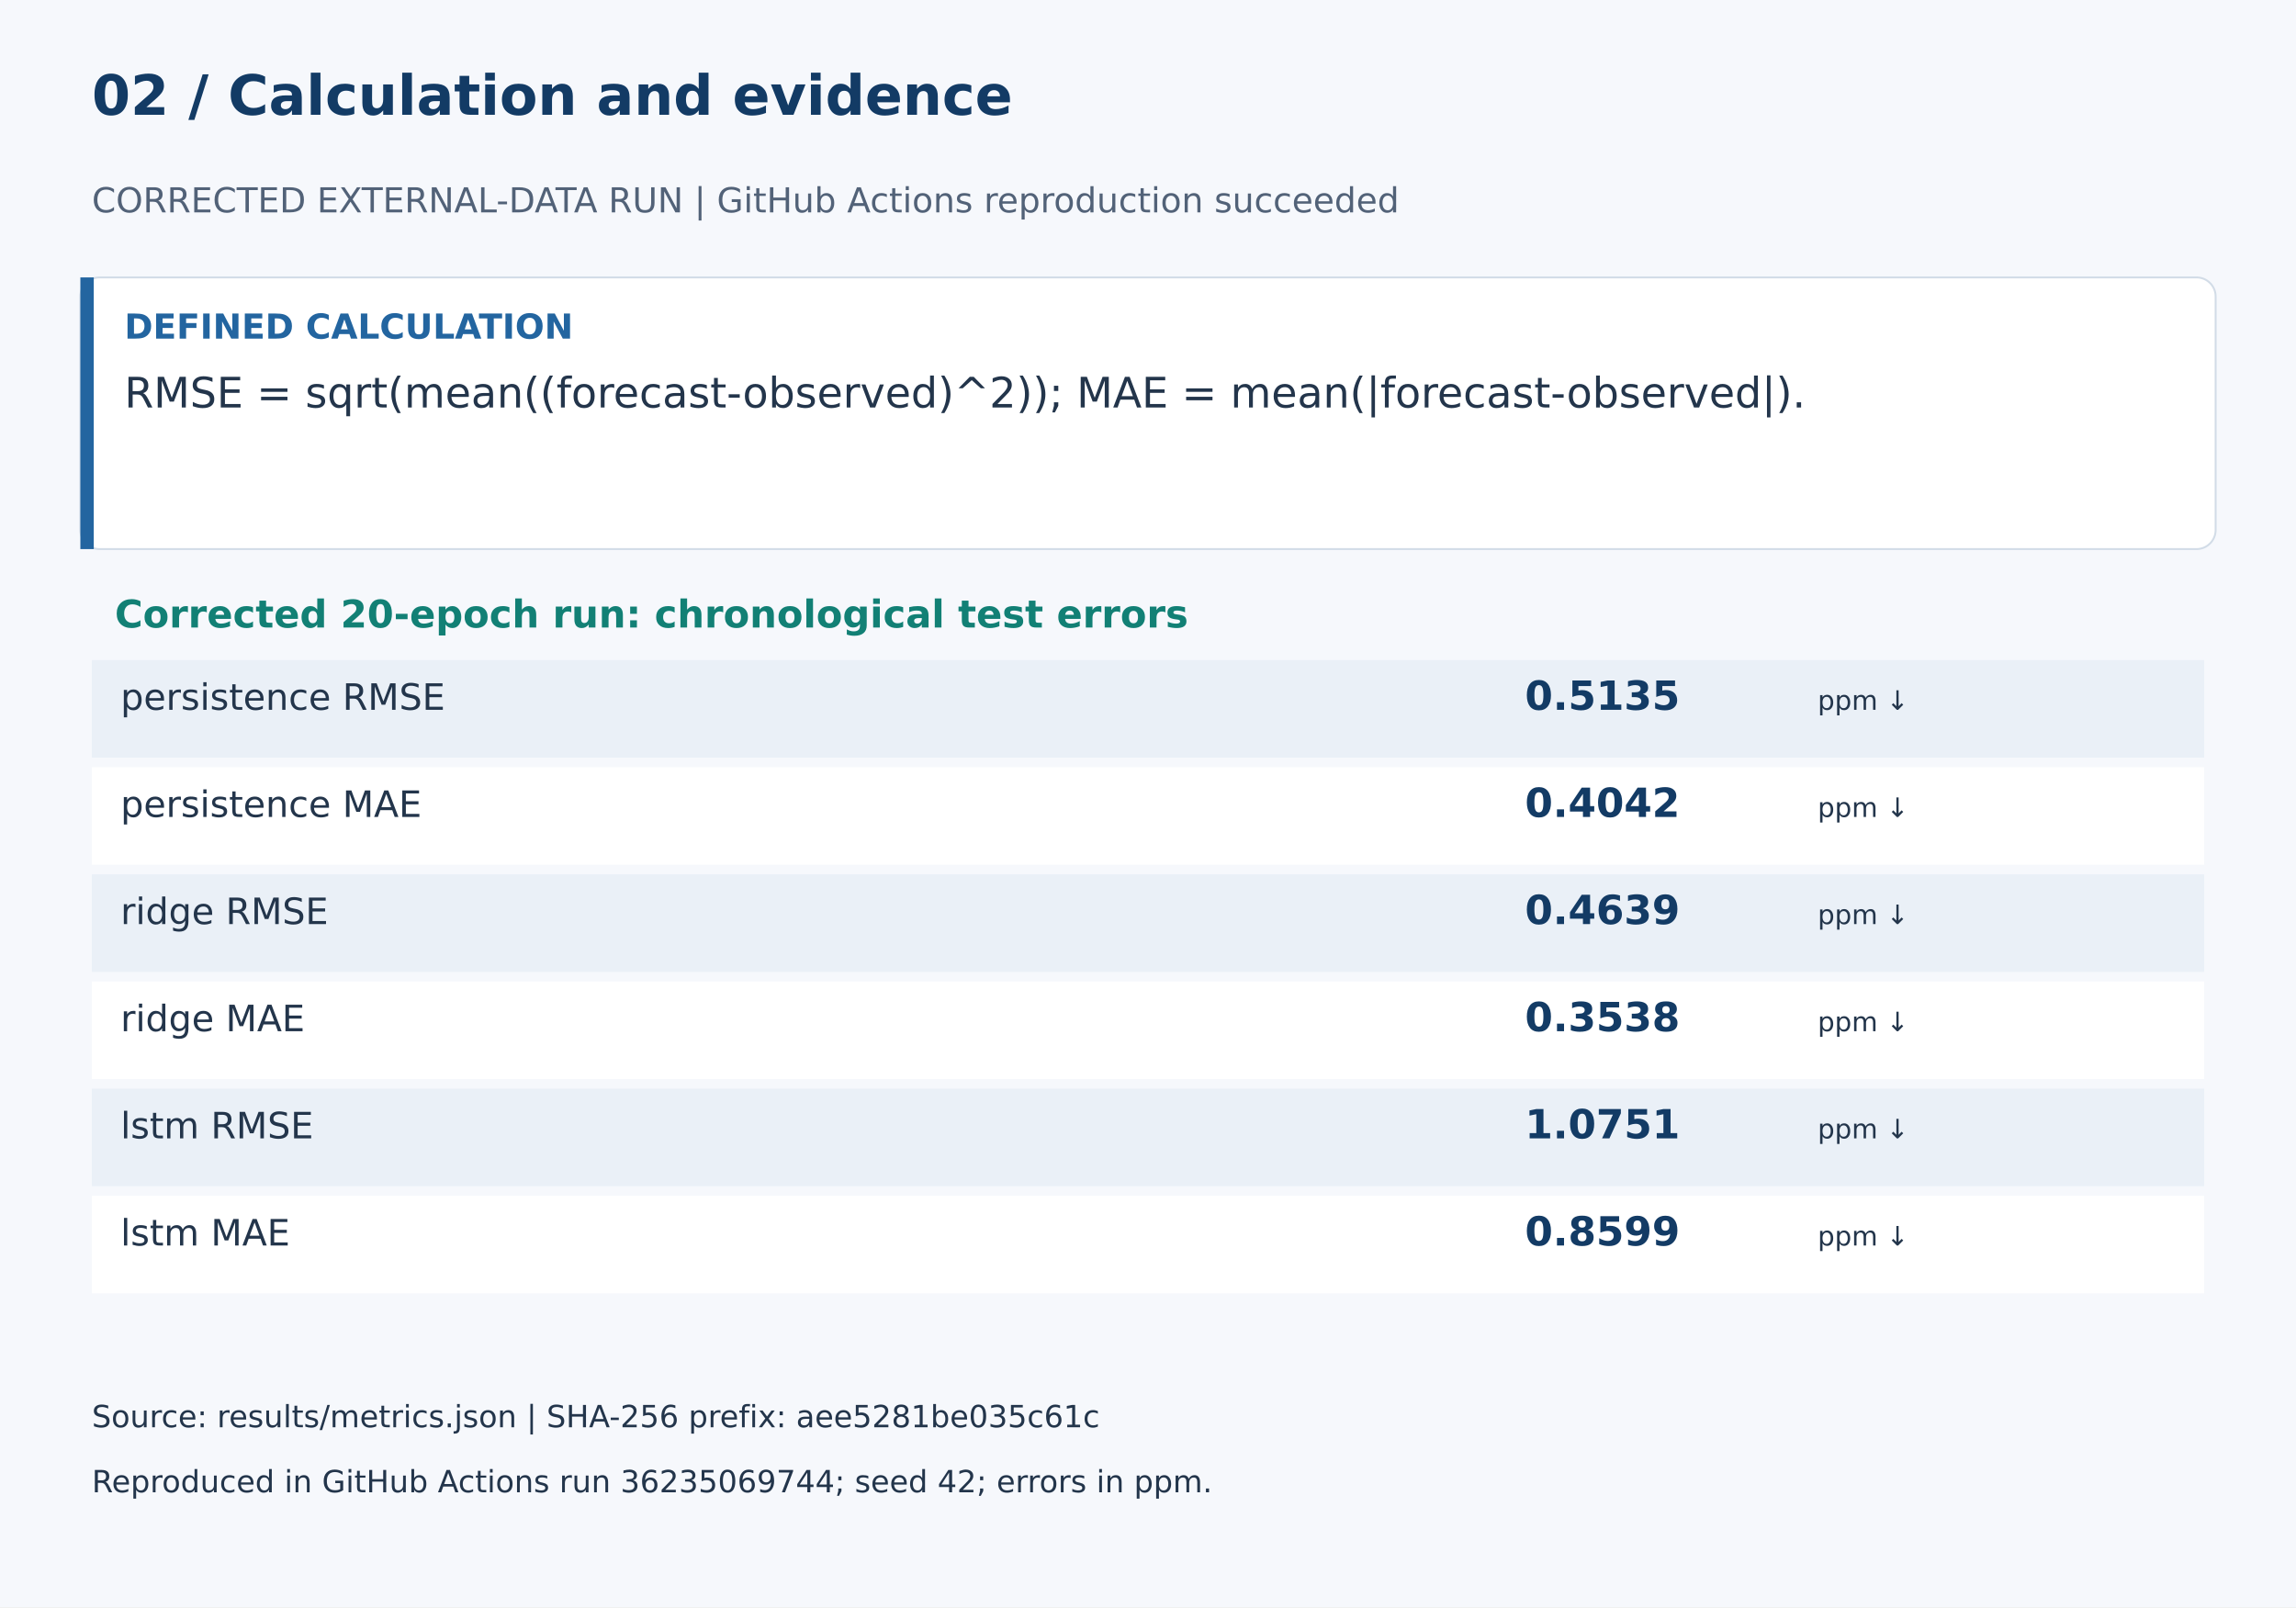
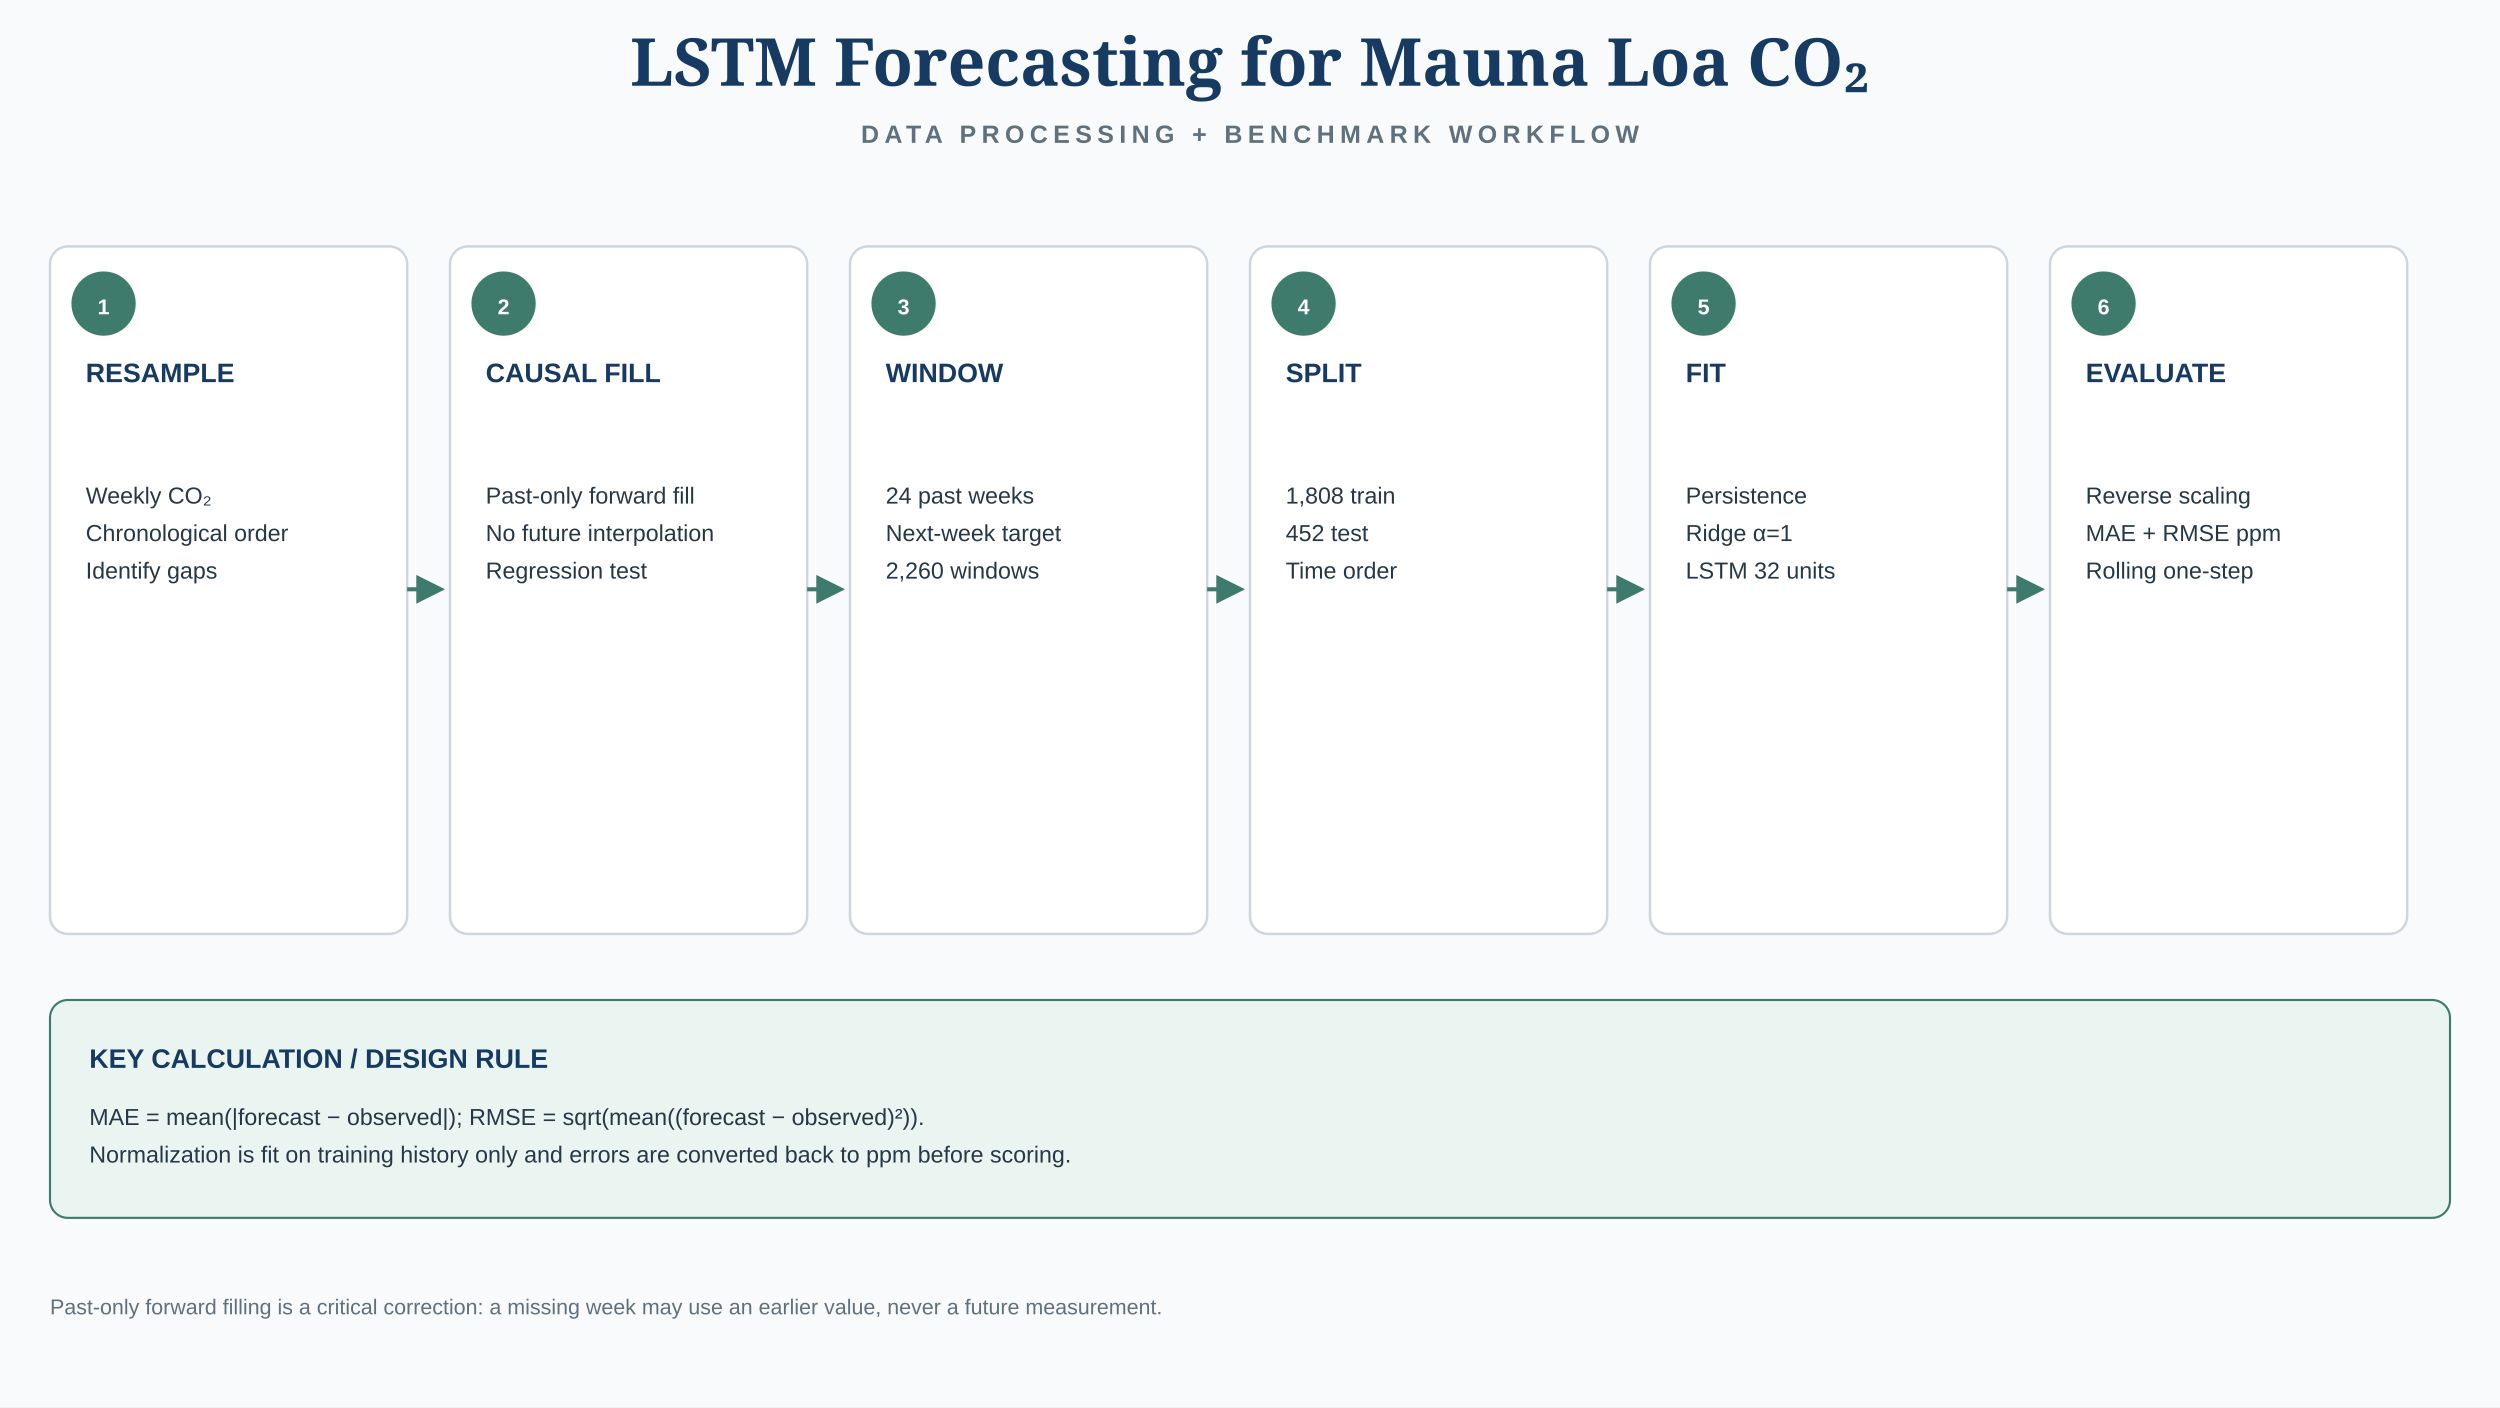
- <svg xmlns="http://www.w3.org/2000/svg" width="1200" height="840" viewBox="0 0 1200 840" role="img">
-   <rect width="1200" height="840" fill="#f6f8fc" />
-   <text x="48" y="60" font-family="DejaVu Sans,Arial,sans-serif" font-size="29" fill="#133b65" font-weight="700">02 / Calculation and evidence</text>
-   <text x="48" y="111" font-family="DejaVu Sans,Arial,sans-serif" font-size="18" fill="#526278" font-weight="400">CORRECTED EXTERNAL-DATA RUN | GitHub Actions reproduction succeeded</text>
-   <rect x="42" y="145" width="1116" height="142" rx="10" fill="white" stroke="#d2dce7" />
-   <rect x="42" y="145" width="7" height="142" fill="#2365a0" />
-   <text x="65" y="177" font-family="DejaVu Sans,Arial,sans-serif" font-size="18" fill="#2365a0" font-weight="700">DEFINED CALCULATION</text>
-   <text x="65" y="213" font-family="DejaVu Sans,Arial,sans-serif" font-size="22" fill="#23354b" font-weight="400">RMSE = sqrt(mean((forecast-observed)^2)); MAE = mean(|forecast-observed|).</text>
-   <text x="60" y="328" font-family="DejaVu Sans,Arial,sans-serif" font-size="20" fill="#128075" font-weight="700">Corrected 20-epoch run: chronological test errors</text>
-   <rect x="48" y="345" width="1104" height="51" fill="#eaf0f7" />
-   <text x="63" y="371" font-family="DejaVu Sans,Arial,sans-serif" font-size="19" fill="#23354b" font-weight="400">persistence RMSE</text>
-   <text x="797" y="371" font-family="DejaVu Sans,Arial,sans-serif" font-size="21" fill="#133b65" font-weight="700">0.5135</text>
-   <text x="950" y="371" font-family="DejaVu Sans,Arial,sans-serif" font-size="14" fill="#23354b" font-weight="400">ppm ↓</text>
-   <rect x="48" y="401" width="1104" height="51" fill="#ffffff" />
-   <text x="63" y="427" font-family="DejaVu Sans,Arial,sans-serif" font-size="19" fill="#23354b" font-weight="400">persistence MAE</text>
-   <text x="797" y="427" font-family="DejaVu Sans,Arial,sans-serif" font-size="21" fill="#133b65" font-weight="700">0.4042</text>
-   <text x="950" y="427" font-family="DejaVu Sans,Arial,sans-serif" font-size="14" fill="#23354b" font-weight="400">ppm ↓</text>
-   <rect x="48" y="457" width="1104" height="51" fill="#eaf0f7" />
-   <text x="63" y="483" font-family="DejaVu Sans,Arial,sans-serif" font-size="19" fill="#23354b" font-weight="400">ridge RMSE</text>
-   <text x="797" y="483" font-family="DejaVu Sans,Arial,sans-serif" font-size="21" fill="#133b65" font-weight="700">0.4639</text>
-   <text x="950" y="483" font-family="DejaVu Sans,Arial,sans-serif" font-size="14" fill="#23354b" font-weight="400">ppm ↓</text>
-   <rect x="48" y="513" width="1104" height="51" fill="#ffffff" />
-   <text x="63" y="539" font-family="DejaVu Sans,Arial,sans-serif" font-size="19" fill="#23354b" font-weight="400">ridge MAE</text>
-   <text x="797" y="539" font-family="DejaVu Sans,Arial,sans-serif" font-size="21" fill="#133b65" font-weight="700">0.3538</text>
-   <text x="950" y="539" font-family="DejaVu Sans,Arial,sans-serif" font-size="14" fill="#23354b" font-weight="400">ppm ↓</text>
-   <rect x="48" y="569" width="1104" height="51" fill="#eaf0f7" />
-   <text x="63" y="595" font-family="DejaVu Sans,Arial,sans-serif" font-size="19" fill="#23354b" font-weight="400">lstm RMSE</text>
-   <text x="797" y="595" font-family="DejaVu Sans,Arial,sans-serif" font-size="21" fill="#133b65" font-weight="700">1.0751</text>
-   <text x="950" y="595" font-family="DejaVu Sans,Arial,sans-serif" font-size="14" fill="#23354b" font-weight="400">ppm ↓</text>
-   <rect x="48" y="625" width="1104" height="51" fill="#ffffff" />
-   <text x="63" y="651" font-family="DejaVu Sans,Arial,sans-serif" font-size="19" fill="#23354b" font-weight="400">lstm MAE</text>
-   <text x="797" y="651" font-family="DejaVu Sans,Arial,sans-serif" font-size="21" fill="#133b65" font-weight="700">0.8599</text>
-   <text x="950" y="651" font-family="DejaVu Sans,Arial,sans-serif" font-size="14" fill="#23354b" font-weight="400">ppm ↓</text>
-   <text x="48" y="746" font-family="DejaVu Sans,Arial,sans-serif" font-size="16" fill="#23354b" font-weight="400">Source: results/metrics.json | SHA-256 prefix: aee5281be035c61c</text>
-   <text x="48" y="780" font-family="DejaVu Sans,Arial,sans-serif" font-size="16" fill="#23354b" font-weight="400">Reproduced in GitHub Actions run 36235069744; seed 42; errors in ppm.</text>
+ <svg xmlns="http://www.w3.org/2000/svg" viewBox="0 0 1400 788" role="img" aria-labelledby="title desc">
+   <rect width="1400" height="788" fill="#F8FAFC" />
+   <style>.t{font:700 37px Georgia,serif;fill:#173A63}.s{font:600 14px Arial,sans-serif;fill:#60717D;letter-spacing:3px}.h{font:700 15px Arial,sans-serif;fill:#173A63}.b{font:13px Arial,sans-serif;fill:#263846}.sm{font:12px Arial,sans-serif;fill:#60717D}.c{fill:#fff;stroke:#CBD6E0;stroke-width:1.35}.a{fill:#3F7B6D}.n{fill:#EAF5F1;stroke:#3F7B6D;stroke-width:1.2}.ar{stroke:#3F7B6D;stroke-width:2.3;fill:none;marker-end:url(#x)}</style>
+   <defs>
+     <marker id="x" viewBox="0 0 10 10" refX="8" refY="5" markerWidth="7" markerHeight="7" orient="auto">
+       <path d="M0 0 L10 5 L0 10 z" fill="#3F7B6D" />
+     </marker>
+   </defs>
+   <text x="700" y="48" text-anchor="middle" class="t">LSTM Forecasting for Mauna Loa CO₂</text>
+   <text x="700" y="80" text-anchor="middle" class="s">DATA PROCESSING + BENCHMARK WORKFLOW</text>
+   <rect x="28" y="138" width="200" height="385" rx="10" class="c" />
+   <circle cx="58" cy="170" r="18" class="a" />
+   <text x="58" y="176" text-anchor="middle" fill="#fff" font-family="Arial" font-weight="700">1</text>
+   <text x="48" y="214" class="h">
+     <tspan x="48">RESAMPLE</tspan>
+   </text>
+   <text x="48" y="282" class="b">
+     <tspan x="48">Weekly CO₂</tspan>
+     <tspan x="48" dy="21">Chronological order</tspan>
+     <tspan x="48" dy="21">Identify gaps</tspan>
+   </text>
+   <path d="M228 330 H246" class="ar" />
+   <rect x="252" y="138" width="200" height="385" rx="10" class="c" />
+   <circle cx="282" cy="170" r="18" class="a" />
+   <text x="282" y="176" text-anchor="middle" fill="#fff" font-family="Arial" font-weight="700">2</text>
+   <text x="272" y="214" class="h">
+     <tspan x="272">CAUSAL FILL</tspan>
+   </text>
+   <text x="272" y="282" class="b">
+     <tspan x="272">Past-only forward fill</tspan>
+     <tspan x="272" dy="21">No future interpolation</tspan>
+     <tspan x="272" dy="21">Regression test</tspan>
+   </text>
+   <path d="M452 330 H470" class="ar" />
+   <rect x="476" y="138" width="200" height="385" rx="10" class="c" />
+   <circle cx="506" cy="170" r="18" class="a" />
+   <text x="506" y="176" text-anchor="middle" fill="#fff" font-family="Arial" font-weight="700">3</text>
+   <text x="496" y="214" class="h">
+     <tspan x="496">WINDOW</tspan>
+   </text>
+   <text x="496" y="282" class="b">
+     <tspan x="496">24 past weeks</tspan>
+     <tspan x="496" dy="21">Next-week target</tspan>
+     <tspan x="496" dy="21">2,260 windows</tspan>
+   </text>
+   <path d="M676 330 H694" class="ar" />
+   <rect x="700" y="138" width="200" height="385" rx="10" class="c" />
+   <circle cx="730" cy="170" r="18" class="a" />
+   <text x="730" y="176" text-anchor="middle" fill="#fff" font-family="Arial" font-weight="700">4</text>
+   <text x="720" y="214" class="h">
+     <tspan x="720">SPLIT</tspan>
+   </text>
+   <text x="720" y="282" class="b">
+     <tspan x="720">1,808 train</tspan>
+     <tspan x="720" dy="21">452 test</tspan>
+     <tspan x="720" dy="21">Time order</tspan>
+   </text>
+   <path d="M900 330 H918" class="ar" />
+   <rect x="924" y="138" width="200" height="385" rx="10" class="c" />
+   <circle cx="954" cy="170" r="18" class="a" />
+   <text x="954" y="176" text-anchor="middle" fill="#fff" font-family="Arial" font-weight="700">5</text>
+   <text x="944" y="214" class="h">
+     <tspan x="944">FIT</tspan>
+   </text>
+   <text x="944" y="282" class="b">
+     <tspan x="944">Persistence</tspan>
+     <tspan x="944" dy="21">Ridge α=1</tspan>
+     <tspan x="944" dy="21">LSTM 32 units</tspan>
+   </text>
+   <path d="M1124 330 H1142" class="ar" />
+   <rect x="1148" y="138" width="200" height="385" rx="10" class="c" />
+   <circle cx="1178" cy="170" r="18" class="a" />
+   <text x="1178" y="176" text-anchor="middle" fill="#fff" font-family="Arial" font-weight="700">6</text>
+   <text x="1168" y="214" class="h">
+     <tspan x="1168">EVALUATE</tspan>
+   </text>
+   <text x="1168" y="282" class="b">
+     <tspan x="1168">Reverse scaling</tspan>
+     <tspan x="1168" dy="21">MAE + RMSE ppm</tspan>
+     <tspan x="1168" dy="21">Rolling one-step</tspan>
+   </text>
+   <rect x="28" y="560" width="1344" height="122" rx="10" class="n" />
+   <text x="50" y="598" class="h">KEY CALCULATION / DESIGN RULE</text>
+   <text x="50" y="630" class="b">
+     <tspan x="50">MAE = mean(|forecast − observed|); RMSE = sqrt(mean((forecast − observed)²)).</tspan>
+     <tspan x="50" dy="21">Normalization is fit on training history only and errors are converted back to ppm before scoring.</tspan>
+   </text>
+   <text x="28" y="736" class="sm">Past-only forward filling is a critical correction: a missing week may use an earlier value, never a future measurement.</text>
</svg>
